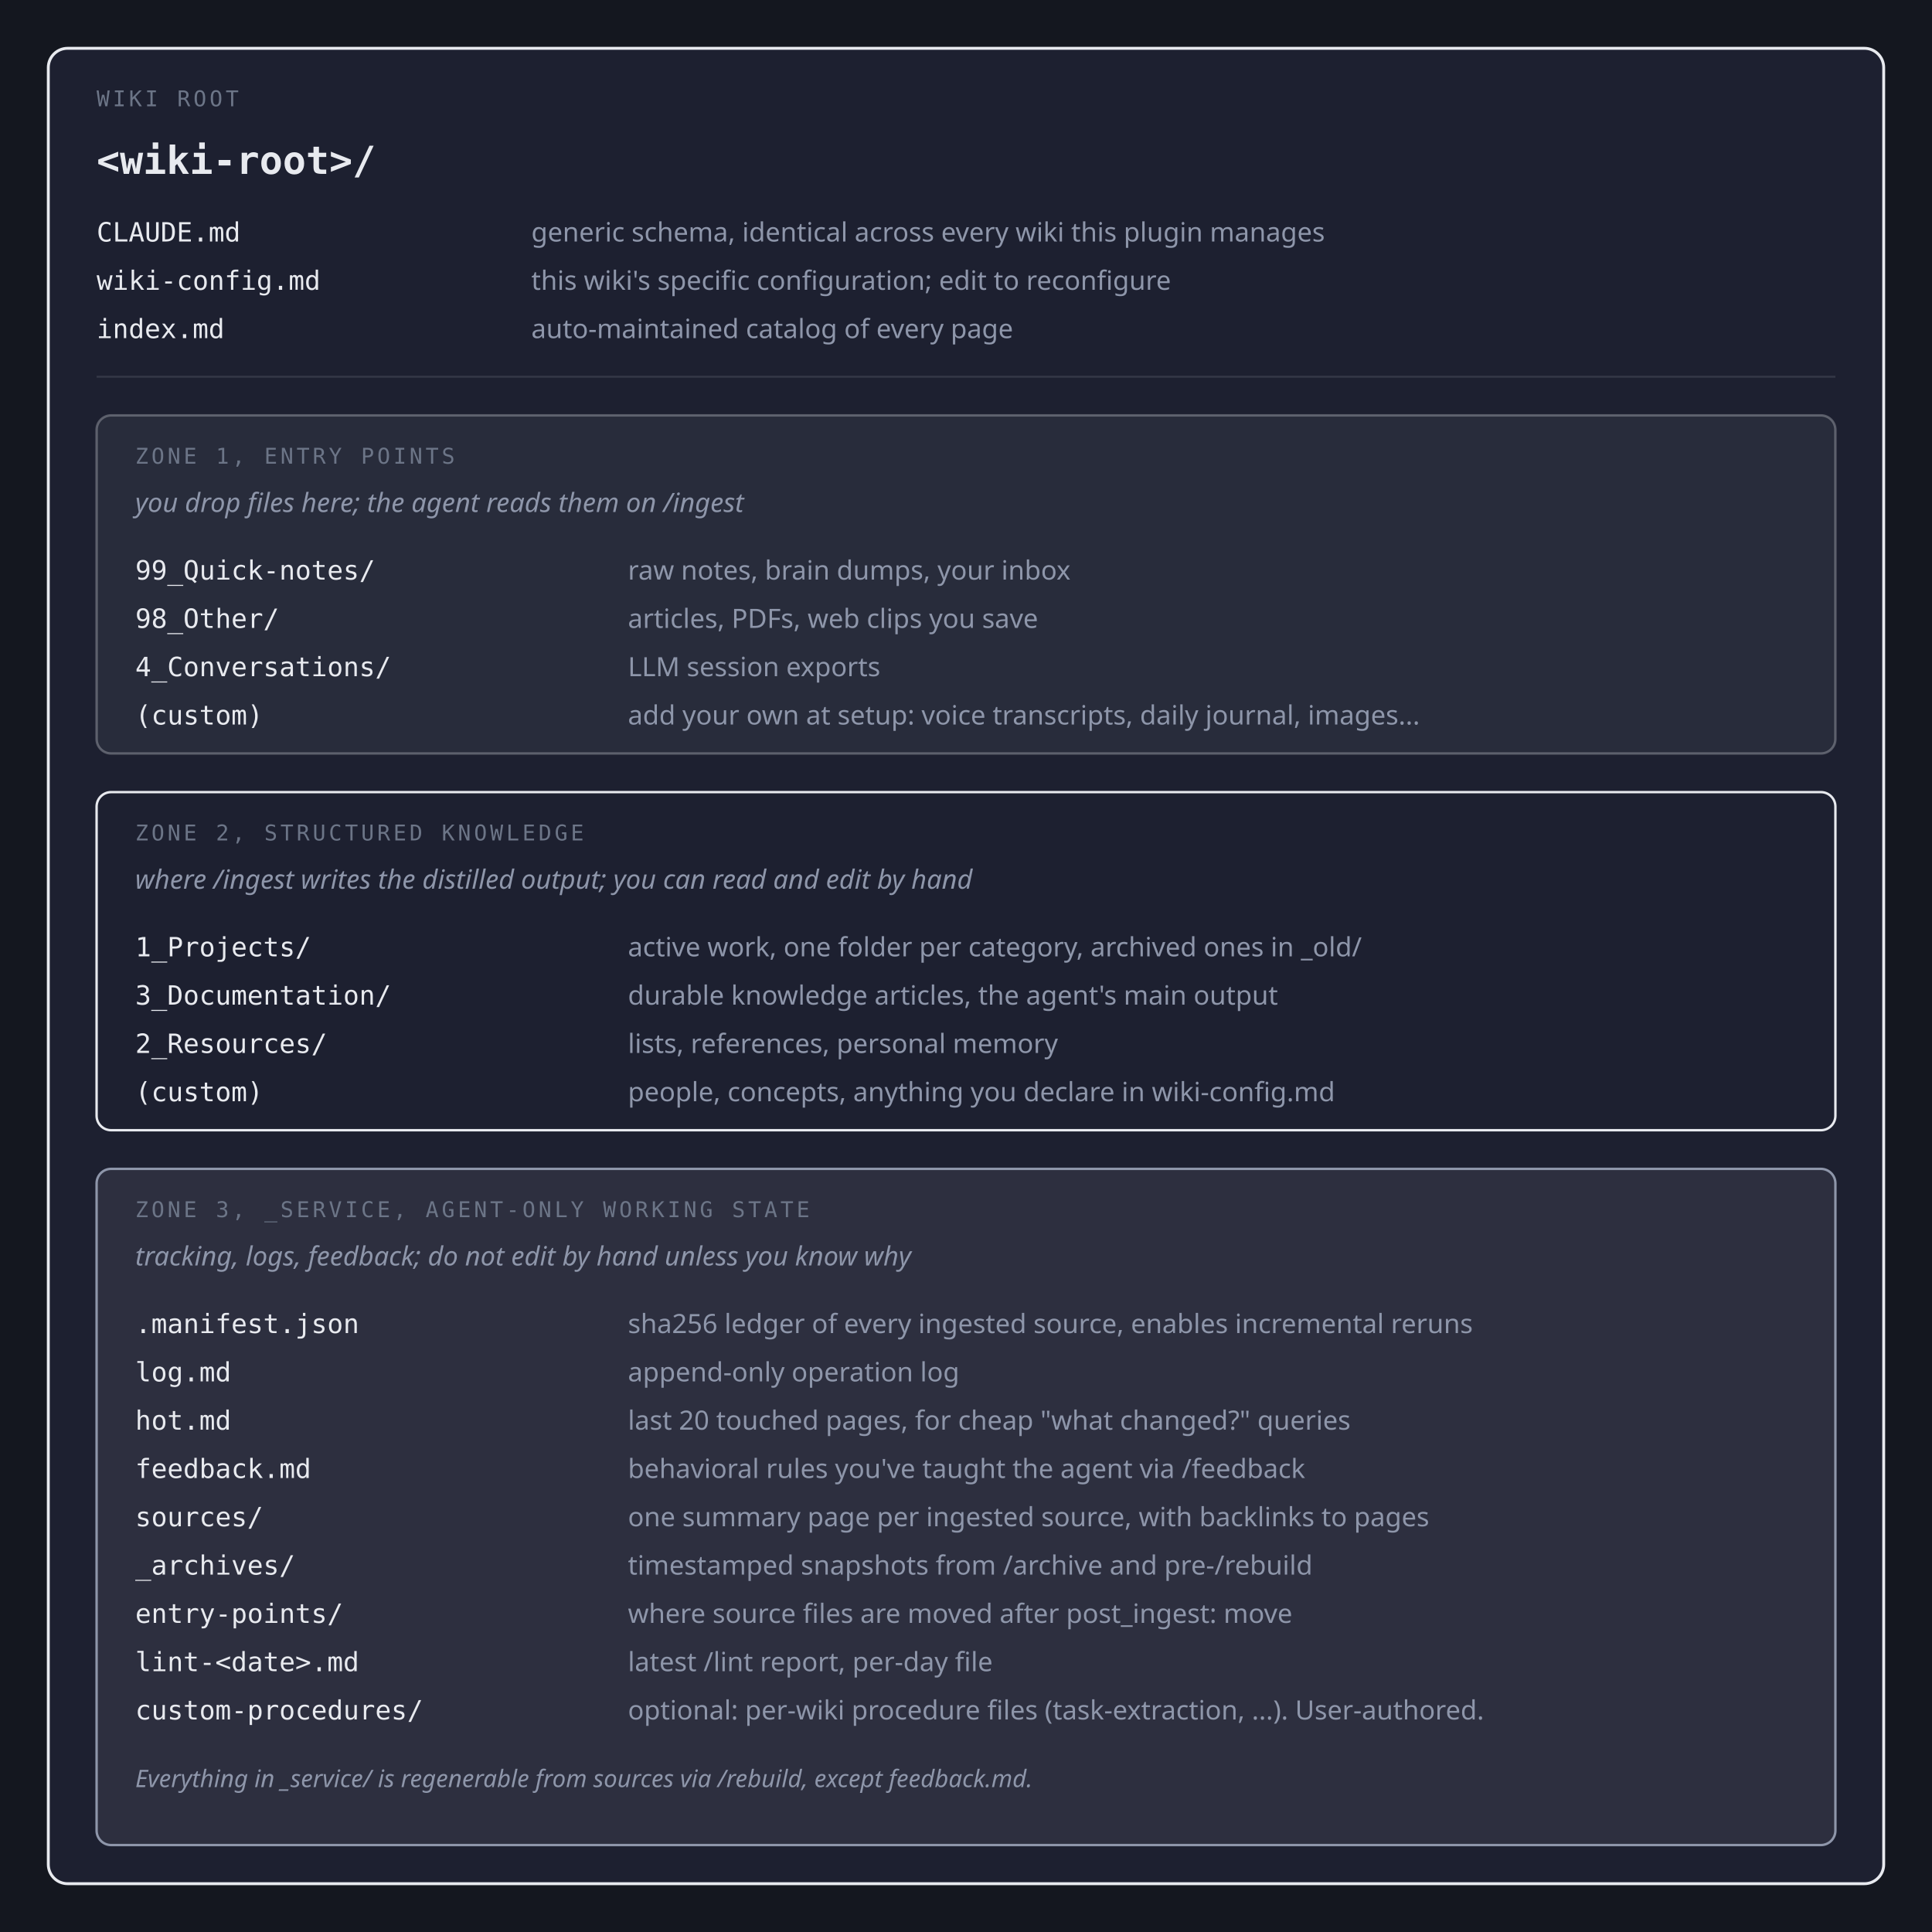
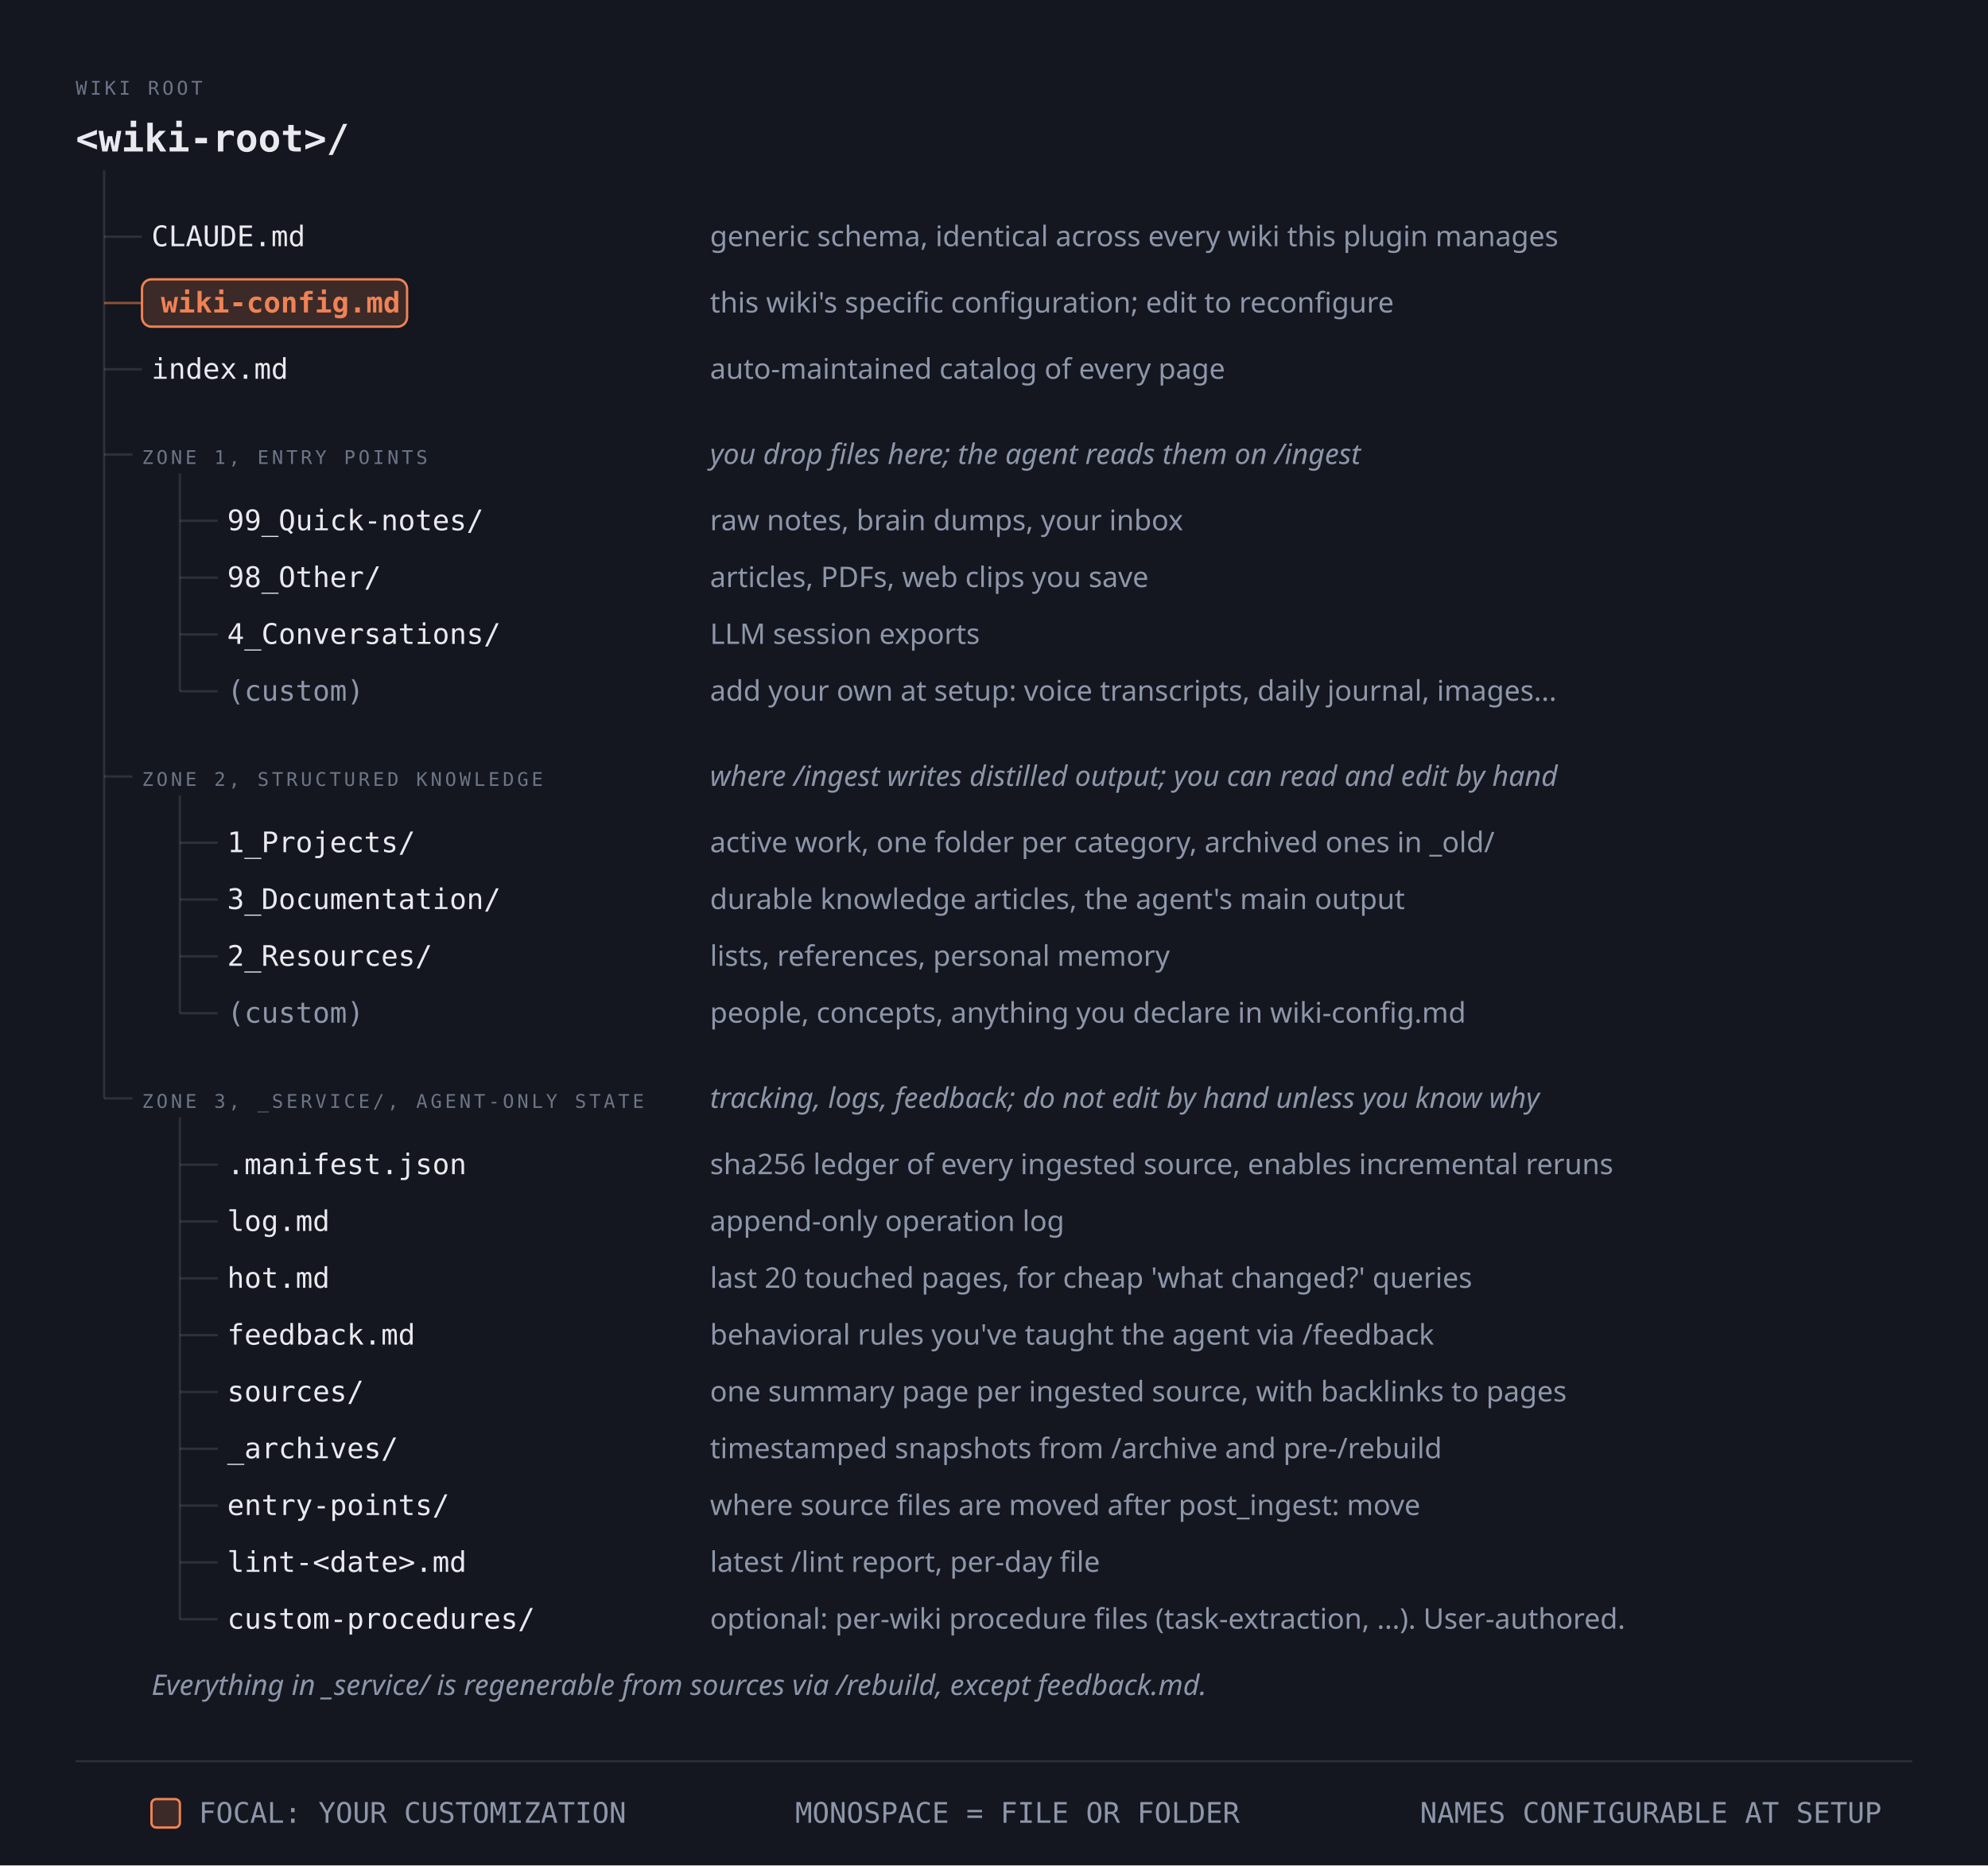
- <svg xmlns="http://www.w3.org/2000/svg" viewBox="0 0 800 800">
+ <svg xmlns="http://www.w3.org/2000/svg" viewBox="0 0 840 788">
  <rect width="100%" height="100%" fill="#14171f" />
-   <rect x="20" y="20" width="760" height="760" rx="8" fill="#1d2030" stroke="#e8eaef" stroke-width="1.2" />
-   <text x="40" y="44" fill="#6c7587" font-size="9" font-family="'Geist Mono', monospace" letter-spacing="0.14em">WIKI ROOT</text>
-   <text x="40" y="72" fill="#e8eaef" font-size="16" font-weight="600" font-family="'Geist Mono', monospace">&lt;wiki-root&gt;/</text>
-   <text x="40" y="100" fill="#e8eaef" font-size="11" font-family="'Geist Mono', monospace">CLAUDE.md</text>
-   <text x="220" y="100" fill="#8e96aa" font-size="11" font-family="'Geist', sans-serif">generic schema, identical across every wiki this plugin manages</text>
-   <text x="40" y="120" fill="#e8eaef" font-size="11" font-family="'Geist Mono', monospace">wiki-config.md</text>
-   <text x="220" y="120" fill="#8e96aa" font-size="11" font-family="'Geist', sans-serif">this wiki's specific configuration; edit to reconfigure</text>
-   <text x="40" y="140" fill="#e8eaef" font-size="11" font-family="'Geist Mono', monospace">index.md</text>
-   <text x="220" y="140" fill="#8e96aa" font-size="11" font-family="'Geist', sans-serif">auto-maintained catalog of every page</text>
-   <line x1="40" y1="156" x2="760" y2="156" stroke="rgba(232,234,239,0.12)" stroke-width="0.8" />
-   <rect x="40" y="172" width="720" height="140" rx="6" fill="rgba(232,234,239,0.06)" stroke="rgba(232,234,239,0.30)" />
-   <text x="56" y="192" fill="#6c7587" font-size="9" font-family="'Geist Mono', monospace" letter-spacing="0.14em">ZONE 1, ENTRY POINTS</text>
-   <text x="56" y="212" fill="#8e96aa" font-size="11" font-family="'Geist', sans-serif" font-style="italic">you drop files here; the agent reads them on /ingest</text>
-   <text x="56" y="240" fill="#e8eaef" font-size="11" font-family="'Geist Mono', monospace">99_Quick-notes/</text>
-   <text x="260" y="240" fill="#8e96aa" font-size="11" font-family="'Geist', sans-serif">raw notes, brain dumps, your inbox</text>
-   <text x="56" y="260" fill="#e8eaef" font-size="11" font-family="'Geist Mono', monospace">98_Other/</text>
-   <text x="260" y="260" fill="#8e96aa" font-size="11" font-family="'Geist', sans-serif">articles, PDFs, web clips you save</text>
-   <text x="56" y="280" fill="#e8eaef" font-size="11" font-family="'Geist Mono', monospace">4_Conversations/</text>
-   <text x="260" y="280" fill="#8e96aa" font-size="11" font-family="'Geist', sans-serif">LLM session exports</text>
-   <text x="56" y="300" fill="#e8eaef" font-size="11" font-family="'Geist Mono', monospace">(custom)</text>
-   <text x="260" y="300" fill="#8e96aa" font-size="11" font-family="'Geist', sans-serif">add your own at setup: voice transcripts, daily journal, images...</text>
-   <rect x="40" y="328" width="720" height="140" rx="6" fill="#1d2030" stroke="#e8eaef" />
-   <text x="56" y="348" fill="#6c7587" font-size="9" font-family="'Geist Mono', monospace" letter-spacing="0.14em">ZONE 2, STRUCTURED KNOWLEDGE</text>
-   <text x="56" y="368" fill="#8e96aa" font-size="11" font-family="'Geist', sans-serif" font-style="italic">where /ingest writes the distilled output; you can read and edit by hand</text>
-   <text x="56" y="396" fill="#e8eaef" font-size="11" font-family="'Geist Mono', monospace">1_Projects/</text>
-   <text x="260" y="396" fill="#8e96aa" font-size="11" font-family="'Geist', sans-serif">active work, one folder per category, archived ones in _old/</text>
-   <text x="56" y="416" fill="#e8eaef" font-size="11" font-family="'Geist Mono', monospace">3_Documentation/</text>
-   <text x="260" y="416" fill="#8e96aa" font-size="11" font-family="'Geist', sans-serif">durable knowledge articles, the agent's main output</text>
-   <text x="56" y="436" fill="#e8eaef" font-size="11" font-family="'Geist Mono', monospace">2_Resources/</text>
-   <text x="260" y="436" fill="#8e96aa" font-size="11" font-family="'Geist', sans-serif">lists, references, personal memory</text>
-   <text x="56" y="456" fill="#e8eaef" font-size="11" font-family="'Geist Mono', monospace">(custom)</text>
-   <text x="260" y="456" fill="#8e96aa" font-size="11" font-family="'Geist', sans-serif">people, concepts, anything you declare in wiki-config.md</text>
-   <rect x="40" y="484" width="720" height="280" rx="6" fill="rgba(232,234,239,0.08)" stroke="#8e96aa" />
-   <text x="56" y="504" fill="#6c7587" font-size="9" font-family="'Geist Mono', monospace" letter-spacing="0.14em">ZONE 3, _SERVICE, AGENT-ONLY WORKING STATE</text>
-   <text x="56" y="524" fill="#8e96aa" font-size="11" font-family="'Geist', sans-serif" font-style="italic">tracking, logs, feedback; do not edit by hand unless you know why</text>
-   <text x="56" y="552" fill="#e8eaef" font-size="11" font-family="'Geist Mono', monospace">.manifest.json</text>
-   <text x="260" y="552" fill="#8e96aa" font-size="11" font-family="'Geist', sans-serif">sha256 ledger of every ingested source, enables incremental reruns</text>
-   <text x="56" y="572" fill="#e8eaef" font-size="11" font-family="'Geist Mono', monospace">log.md</text>
-   <text x="260" y="572" fill="#8e96aa" font-size="11" font-family="'Geist', sans-serif">append-only operation log</text>
-   <text x="56" y="592" fill="#e8eaef" font-size="11" font-family="'Geist Mono', monospace">hot.md</text>
-   <text x="260" y="592" fill="#8e96aa" font-size="11" font-family="'Geist', sans-serif">last 20 touched pages, for cheap "what changed?" queries</text>
-   <text x="56" y="612" fill="#e8eaef" font-size="11" font-family="'Geist Mono', monospace">feedback.md</text>
-   <text x="260" y="612" fill="#8e96aa" font-size="11" font-family="'Geist', sans-serif">behavioral rules you've taught the agent via /feedback</text>
-   <text x="56" y="632" fill="#e8eaef" font-size="11" font-family="'Geist Mono', monospace">sources/</text>
-   <text x="260" y="632" fill="#8e96aa" font-size="11" font-family="'Geist', sans-serif">one summary page per ingested source, with backlinks to pages</text>
-   <text x="56" y="652" fill="#e8eaef" font-size="11" font-family="'Geist Mono', monospace">_archives/</text>
-   <text x="260" y="652" fill="#8e96aa" font-size="11" font-family="'Geist', sans-serif">timestamped snapshots from /archive and pre-/rebuild</text>
-   <text x="56" y="672" fill="#e8eaef" font-size="11" font-family="'Geist Mono', monospace">entry-points/</text>
-   <text x="260" y="672" fill="#8e96aa" font-size="11" font-family="'Geist', sans-serif">where source files are moved after post_ingest: move</text>
-   <text x="56" y="692" fill="#e8eaef" font-size="11" font-family="'Geist Mono', monospace">lint-&lt;date&gt;.md</text>
-   <text x="260" y="692" fill="#8e96aa" font-size="11" font-family="'Geist', sans-serif">latest /lint report, per-day file</text>
-   <text x="56" y="712" fill="#e8eaef" font-size="11" font-family="'Geist Mono', monospace">custom-procedures/</text>
-   <text x="260" y="712" fill="#8e96aa" font-size="11" font-family="'Geist', sans-serif">optional: per-wiki procedure files (task-extraction, ...). User-authored.</text>
-   <text x="56" y="740" fill="#8e96aa" font-size="10" font-family="'Geist', sans-serif" font-style="italic">Everything in _service/ is regenerable from sources via /rebuild, except feedback.md.</text>
+   <defs>
+     <marker id="arrow" markerWidth="8" markerHeight="6" refX="7" refY="3" orient="auto">
+       <polygon points="0 0, 8 3, 0 6" fill="#8e96aa" />
+     </marker>
+     <marker id="arrow-accent" markerWidth="8" markerHeight="6" refX="7" refY="3" orient="auto">
+       <polygon points="0 0, 8 3, 0 6" fill="#f08254" />
+     </marker>
+   </defs>
+   <text x="32" y="40" fill="#6c7587" font-size="8" font-family="'Geist Mono', monospace" letter-spacing="0.16em">WIKI ROOT</text>
+   <text x="32" y="64" fill="#e8eaef" font-size="16" font-weight="600" font-family="'Geist Mono', monospace">&lt;wiki-root&gt;/</text>
+   <line x1="44" y1="72" x2="44" y2="464" stroke="rgba(232,234,239,0.12)" stroke-width="1" />
+   <line x1="44" y1="100" x2="60" y2="100" stroke="rgba(232,234,239,0.12)" stroke-width="1" />
+   <line x1="44" y1="128" x2="60" y2="128" stroke="rgba(240,130,84,0.55)" stroke-width="1" />
+   <line x1="44" y1="156" x2="60" y2="156" stroke="rgba(232,234,239,0.12)" stroke-width="1" />
+   <line x1="44" y1="192" x2="56" y2="192" stroke="rgba(232,234,239,0.12)" stroke-width="1" />
+   <line x1="44" y1="328" x2="56" y2="328" stroke="rgba(232,234,239,0.12)" stroke-width="1" />
+   <line x1="44" y1="464" x2="56" y2="464" stroke="rgba(232,234,239,0.12)" stroke-width="1" />
+   <line x1="76" y1="200" x2="76" y2="292" stroke="rgba(232,234,239,0.12)" stroke-width="1" />
+   <line x1="76" y1="220" x2="92" y2="220" stroke="rgba(232,234,239,0.12)" stroke-width="1" />
+   <line x1="76" y1="244" x2="92" y2="244" stroke="rgba(232,234,239,0.12)" stroke-width="1" />
+   <line x1="76" y1="268" x2="92" y2="268" stroke="rgba(232,234,239,0.12)" stroke-width="1" />
+   <line x1="76" y1="292" x2="92" y2="292" stroke="rgba(232,234,239,0.12)" stroke-width="1" />
+   <line x1="76" y1="336" x2="76" y2="428" stroke="rgba(232,234,239,0.12)" stroke-width="1" />
+   <line x1="76" y1="356" x2="92" y2="356" stroke="rgba(232,234,239,0.12)" stroke-width="1" />
+   <line x1="76" y1="380" x2="92" y2="380" stroke="rgba(232,234,239,0.12)" stroke-width="1" />
+   <line x1="76" y1="404" x2="92" y2="404" stroke="rgba(232,234,239,0.12)" stroke-width="1" />
+   <line x1="76" y1="428" x2="92" y2="428" stroke="rgba(232,234,239,0.12)" stroke-width="1" />
+   <line x1="76" y1="472" x2="76" y2="684" stroke="rgba(232,234,239,0.12)" stroke-width="1" />
+   <line x1="76" y1="492" x2="92" y2="492" stroke="rgba(232,234,239,0.12)" stroke-width="1" />
+   <line x1="76" y1="516" x2="92" y2="516" stroke="rgba(232,234,239,0.12)" stroke-width="1" />
+   <line x1="76" y1="540" x2="92" y2="540" stroke="rgba(232,234,239,0.12)" stroke-width="1" />
+   <line x1="76" y1="564" x2="92" y2="564" stroke="rgba(232,234,239,0.12)" stroke-width="1" />
+   <line x1="76" y1="588" x2="92" y2="588" stroke="rgba(232,234,239,0.12)" stroke-width="1" />
+   <line x1="76" y1="612" x2="92" y2="612" stroke="rgba(232,234,239,0.12)" stroke-width="1" />
+   <line x1="76" y1="636" x2="92" y2="636" stroke="rgba(232,234,239,0.12)" stroke-width="1" />
+   <line x1="76" y1="660" x2="92" y2="660" stroke="rgba(232,234,239,0.12)" stroke-width="1" />
+   <line x1="76" y1="684" x2="92" y2="684" stroke="rgba(232,234,239,0.12)" stroke-width="1" />
+   <rect x="60" y="118" width="112" height="20" rx="4" fill="#14171f" />
+   <rect x="60" y="118" width="112" height="20" rx="4" fill="rgba(240,130,84,0.18)" stroke="#f08254" stroke-width="1" />
+   <text x="64" y="104" fill="#e8eaef" font-size="12" font-family="'Geist Mono', monospace">CLAUDE.md</text>
+   <text x="300" y="104" fill="#8e96aa" font-size="12" font-family="'Geist', sans-serif">generic schema, identical across every wiki this plugin manages</text>
+   <text x="68" y="132" fill="#f08254" font-size="12" font-weight="600" font-family="'Geist Mono', monospace">wiki-config.md</text>
+   <text x="300" y="132" fill="#8e96aa" font-size="12" font-family="'Geist', sans-serif">this wiki's specific configuration; edit to reconfigure</text>
+   <text x="64" y="160" fill="#e8eaef" font-size="12" font-family="'Geist Mono', monospace">index.md</text>
+   <text x="300" y="160" fill="#8e96aa" font-size="12" font-family="'Geist', sans-serif">auto-maintained catalog of every page</text>
+   <text x="60" y="196" fill="#6c7587" font-size="8" font-family="'Geist Mono', monospace" letter-spacing="0.16em">ZONE 1, ENTRY POINTS</text>
+   <text x="300" y="196" fill="#8e96aa" font-size="12" font-style="italic" font-family="'Geist', sans-serif">you drop files here; the agent reads them on /ingest</text>
+   <text x="96" y="224" fill="#e8eaef" font-size="12" font-family="'Geist Mono', monospace">99_Quick-notes/</text>
+   <text x="300" y="224" fill="#8e96aa" font-size="12" font-family="'Geist', sans-serif">raw notes, brain dumps, your inbox</text>
+   <text x="96" y="248" fill="#e8eaef" font-size="12" font-family="'Geist Mono', monospace">98_Other/</text>
+   <text x="300" y="248" fill="#8e96aa" font-size="12" font-family="'Geist', sans-serif">articles, PDFs, web clips you save</text>
+   <text x="96" y="272" fill="#e8eaef" font-size="12" font-family="'Geist Mono', monospace">4_Conversations/</text>
+   <text x="300" y="272" fill="#8e96aa" font-size="12" font-family="'Geist', sans-serif">LLM session exports</text>
+   <text x="96" y="296" fill="#8e96aa" font-size="12" font-family="'Geist Mono', monospace">(custom)</text>
+   <text x="300" y="296" fill="#8e96aa" font-size="12" font-family="'Geist', sans-serif">add your own at setup: voice transcripts, daily journal, images...</text>
+   <text x="60" y="332" fill="#6c7587" font-size="8" font-family="'Geist Mono', monospace" letter-spacing="0.16em">ZONE 2, STRUCTURED KNOWLEDGE</text>
+   <text x="300" y="332" fill="#8e96aa" font-size="12" font-style="italic" font-family="'Geist', sans-serif">where /ingest writes distilled output; you can read and edit by hand</text>
+   <text x="96" y="360" fill="#e8eaef" font-size="12" font-family="'Geist Mono', monospace">1_Projects/</text>
+   <text x="300" y="360" fill="#8e96aa" font-size="12" font-family="'Geist', sans-serif">active work, one folder per category, archived ones in _old/</text>
+   <text x="96" y="384" fill="#e8eaef" font-size="12" font-family="'Geist Mono', monospace">3_Documentation/</text>
+   <text x="300" y="384" fill="#8e96aa" font-size="12" font-family="'Geist', sans-serif">durable knowledge articles, the agent's main output</text>
+   <text x="96" y="408" fill="#e8eaef" font-size="12" font-family="'Geist Mono', monospace">2_Resources/</text>
+   <text x="300" y="408" fill="#8e96aa" font-size="12" font-family="'Geist', sans-serif">lists, references, personal memory</text>
+   <text x="96" y="432" fill="#8e96aa" font-size="12" font-family="'Geist Mono', monospace">(custom)</text>
+   <text x="300" y="432" fill="#8e96aa" font-size="12" font-family="'Geist', sans-serif">people, concepts, anything you declare in wiki-config.md</text>
+   <text x="60" y="468" fill="#6c7587" font-size="8" font-family="'Geist Mono', monospace" letter-spacing="0.16em">ZONE 3, _SERVICE/, AGENT-ONLY STATE</text>
+   <text x="300" y="468" fill="#8e96aa" font-size="12" font-style="italic" font-family="'Geist', sans-serif">tracking, logs, feedback; do not edit by hand unless you know why</text>
+   <text x="96" y="496" fill="#e8eaef" font-size="12" font-family="'Geist Mono', monospace">.manifest.json</text>
+   <text x="300" y="496" fill="#8e96aa" font-size="12" font-family="'Geist', sans-serif">sha256 ledger of every ingested source, enables incremental reruns</text>
+   <text x="96" y="520" fill="#e8eaef" font-size="12" font-family="'Geist Mono', monospace">log.md</text>
+   <text x="300" y="520" fill="#8e96aa" font-size="12" font-family="'Geist', sans-serif">append-only operation log</text>
+   <text x="96" y="544" fill="#e8eaef" font-size="12" font-family="'Geist Mono', monospace">hot.md</text>
+   <text x="300" y="544" fill="#8e96aa" font-size="12" font-family="'Geist', sans-serif">last 20 touched pages, for cheap 'what changed?' queries</text>
+   <text x="96" y="568" fill="#e8eaef" font-size="12" font-family="'Geist Mono', monospace">feedback.md</text>
+   <text x="300" y="568" fill="#8e96aa" font-size="12" font-family="'Geist', sans-serif">behavioral rules you've taught the agent via /feedback</text>
+   <text x="96" y="592" fill="#e8eaef" font-size="12" font-family="'Geist Mono', monospace">sources/</text>
+   <text x="300" y="592" fill="#8e96aa" font-size="12" font-family="'Geist', sans-serif">one summary page per ingested source, with backlinks to pages</text>
+   <text x="96" y="616" fill="#e8eaef" font-size="12" font-family="'Geist Mono', monospace">_archives/</text>
+   <text x="300" y="616" fill="#8e96aa" font-size="12" font-family="'Geist', sans-serif">timestamped snapshots from /archive and pre-/rebuild</text>
+   <text x="96" y="640" fill="#e8eaef" font-size="12" font-family="'Geist Mono', monospace">entry-points/</text>
+   <text x="300" y="640" fill="#8e96aa" font-size="12" font-family="'Geist', sans-serif">where source files are moved after post_ingest: move</text>
+   <text x="96" y="664" fill="#e8eaef" font-size="12" font-family="'Geist Mono', monospace">lint-&lt;date&gt;.md</text>
+   <text x="300" y="664" fill="#8e96aa" font-size="12" font-family="'Geist', sans-serif">latest /lint report, per-day file</text>
+   <text x="96" y="688" fill="#e8eaef" font-size="12" font-family="'Geist Mono', monospace">custom-procedures/</text>
+   <text x="300" y="688" fill="#8e96aa" font-size="12" font-family="'Geist', sans-serif">optional: per-wiki procedure files (task-extraction, ...). User-authored.</text>
+   <text x="64" y="716" fill="#8e96aa" font-size="12" font-style="italic" font-family="'Geist', sans-serif">Everything in _service/ is regenerable from sources via /rebuild, except feedback.md.</text>
+   <line x1="32" y1="744" x2="808" y2="744" stroke="rgba(232,234,239,0.12)" stroke-width="0.8" />
+   <rect x="64" y="760" width="12" height="12" rx="2" fill="rgba(240,130,84,0.18)" stroke="#f08254" stroke-width="1" />
+   <text x="84" y="770" fill="#8e96aa" font-size="12" font-family="'Geist Mono', monospace">FOCAL: YOUR CUSTOMIZATION</text>
+   <text x="336" y="770" fill="#8e96aa" font-size="12" font-family="'Geist Mono', monospace">MONOSPACE = FILE OR FOLDER</text>
+   <text x="600" y="770" fill="#8e96aa" font-size="12" font-family="'Geist Mono', monospace">NAMES CONFIGURABLE AT SETUP</text>
</svg>
